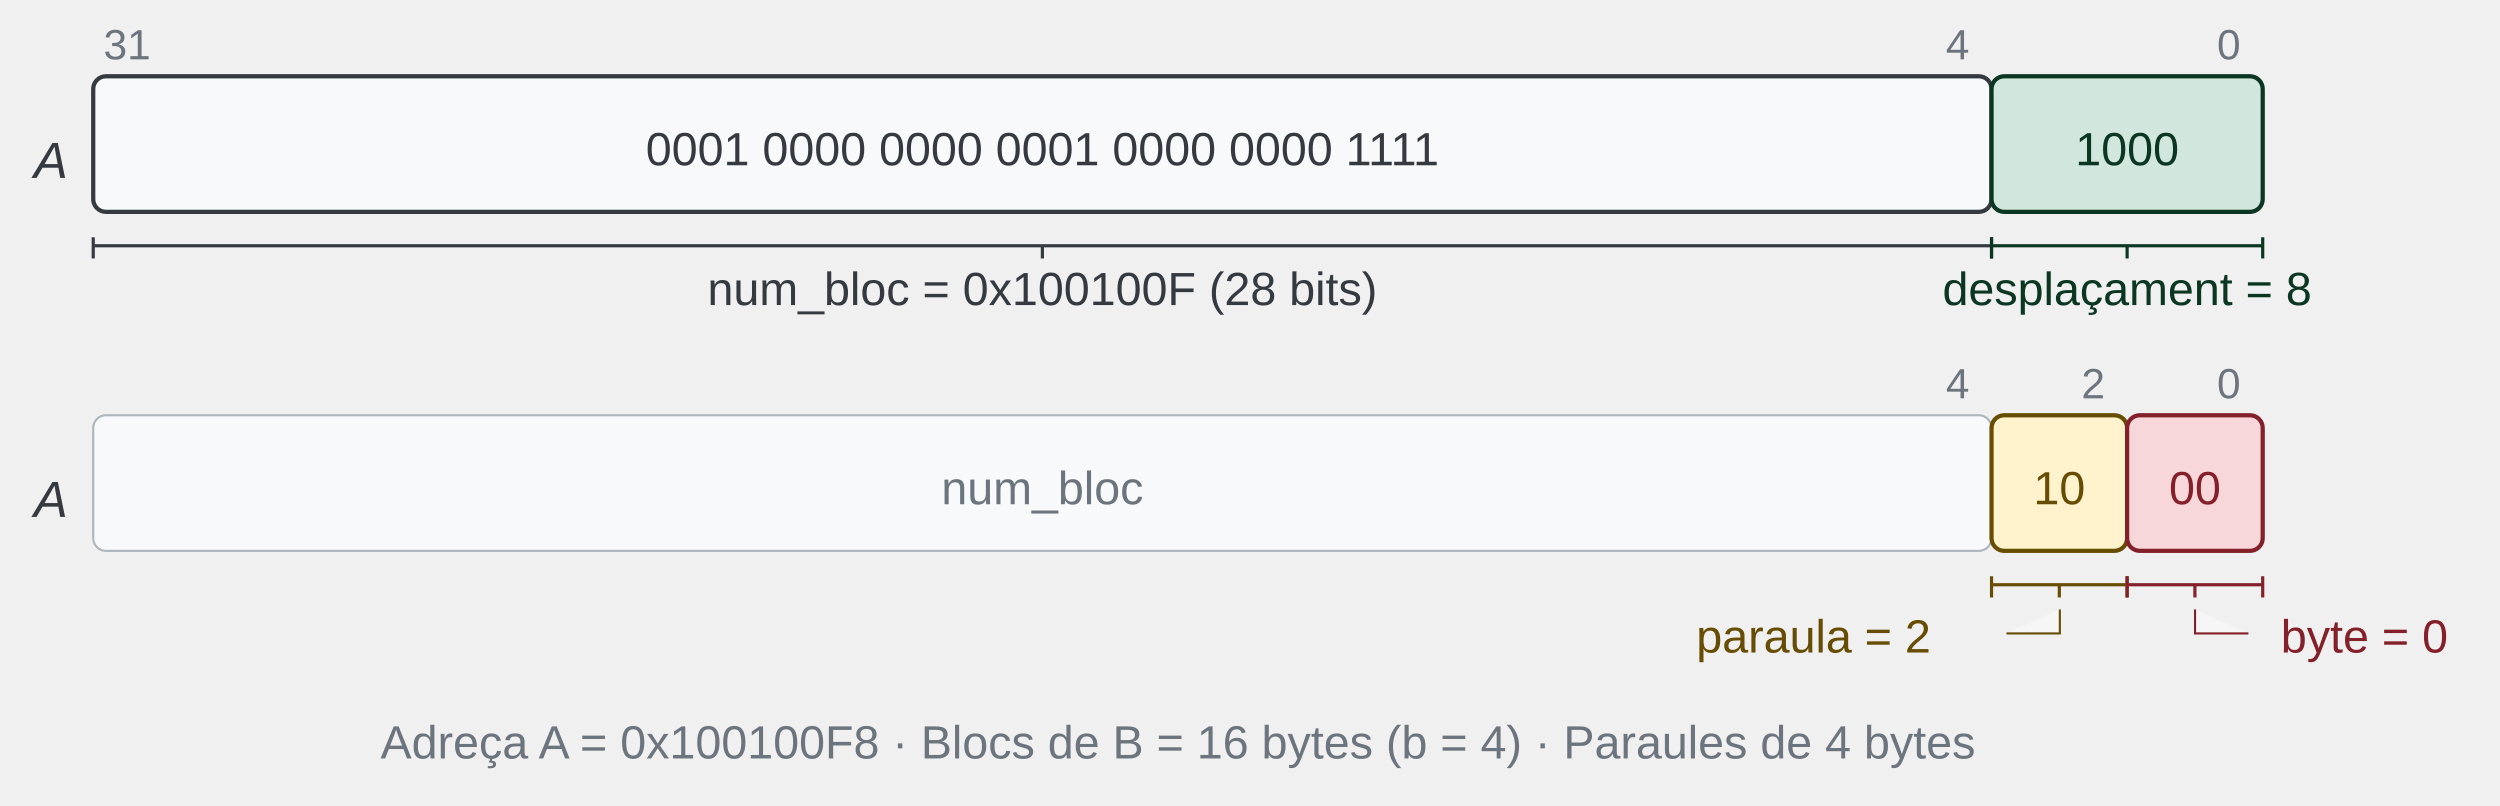
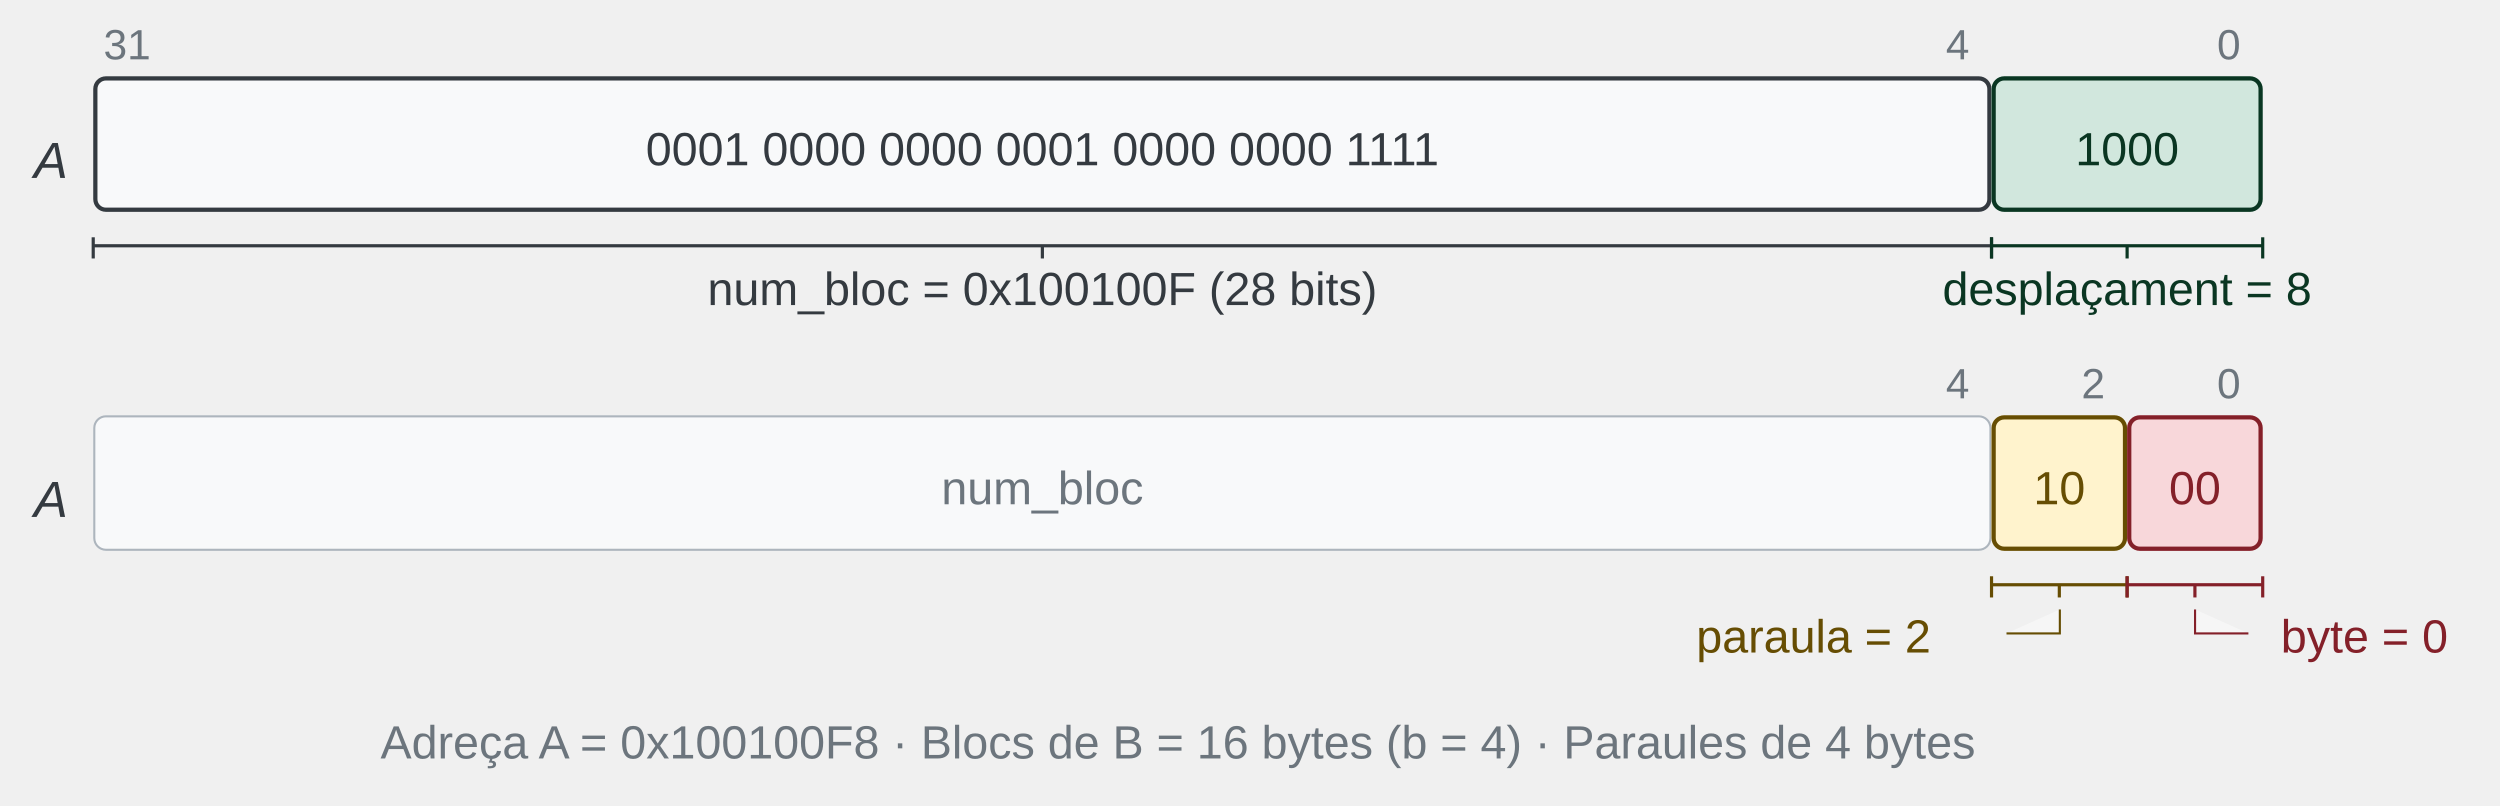
<svg xmlns="http://www.w3.org/2000/svg" width="590" height="190" viewBox="0 0 590 190" role="img" version="1.1" id="svg30">
  <defs id="defs30" />
  <text x="16" y="42" font-family="'Liberation Sans', Arial, Helvetica, sans-serif" font-size="12px" fill="#343a40" text-anchor="end" font-style="italic" id="text1">A</text>
  <text x="16" y="122" font-family="'Liberation Sans', Arial, Helvetica, sans-serif" font-size="12px" fill="#343a40" text-anchor="end" font-style="italic" id="text2">A</text>
  <text x="30" y="14" font-family="'Liberation Sans', Arial, Helvetica, sans-serif" font-size="10px" fill="#6c757d" text-anchor="middle" id="text3">31</text>
  <text x="526" y="14" font-family="'Liberation Sans', Arial, Helvetica, sans-serif" font-size="10px" fill="#6c757d" text-anchor="middle" id="text4">0</text>
  <text x="462" y="14" font-family="'Liberation Sans', Arial, Helvetica, sans-serif" font-size="10px" fill="#6c757d" text-anchor="middle" id="text5">4</text>
-   <rect x="22" y="18" width="448" height="32" rx="3" fill="#f8f9fa" stroke="#343a40" stroke-width="1" id="rect5" />
+   <rect x="22" y="18" width="448" height="32" rx="3" fill="#f8f9fa" id="rect5" />
+   <rect x="22.5" y="18.5" width="447" height="31" rx="2.5" fill="none" stroke="#343a40" stroke-width="1" />
  <text x="246" y="39" font-family="'Liberation Sans', Arial, Helvetica, sans-serif" font-size="11px" fill="#343a40" text-anchor="middle" id="text6">0001 0000 0000 0001 0000 0000 1111</text>
-   <rect x="470" y="18" width="64" height="32" rx="3" fill="#d1e7dd" stroke="#0a3622" stroke-width="1" id="rect6" />
+   <rect x="470" y="18" width="64" height="32" rx="3" fill="#d1e7dd" id="rect6" />
+   <rect x="470.5" y="18.5" width="63" height="31" rx="2.5" fill="none" stroke="#0a3622" stroke-width="1" />
  <text x="502" y="39" font-family="'Liberation Sans', Arial, Helvetica, sans-serif" font-size="11px" fill="#0a3622" text-anchor="middle" id="text7">1000</text>
  <text x="246" y="72" font-family="'Liberation Sans', Arial, Helvetica, sans-serif" font-size="11px" fill="#343a40" text-anchor="middle" id="text8">num_bloc = 0x100100F (28 bits)</text>
  <text x="502" y="72" font-family="'Liberation Sans', Arial, Helvetica, sans-serif" font-size="11px" fill="#0a3622" text-anchor="middle" id="text9">desplaçament = 8</text>
  <line x1="22" y1="56" x2="22" y2="61" stroke="#343a40" stroke-width="0.75" id="line9" />
  <line x1="470" y1="56" x2="470" y2="61" stroke="#343a40" stroke-width="0.75" id="line10" />
  <line x1="22" y1="58" x2="470" y2="58" stroke="#343a40" stroke-width="0.75" id="line11" />
  <line x1="246" y1="58" x2="246" y2="61" stroke="#343a40" stroke-width="0.75" id="line12" />
  <line x1="470" y1="56" x2="470" y2="61" stroke="#0a3622" stroke-width="0.75" id="line13" />
  <line x1="534" y1="56" x2="534" y2="61" stroke="#0a3622" stroke-width="0.75" id="line14" />
  <line x1="470" y1="58" x2="534" y2="58" stroke="#0a3622" stroke-width="0.75" id="line15" />
  <line x1="502" y1="58" x2="502" y2="61" stroke="#0a3622" stroke-width="0.75" id="line16" />
-   <rect x="22" y="98" width="448" height="32" rx="3" fill="#f8f9fa" stroke="#adb5bd" stroke-width="0.5" id="rect16" />
+   <rect x="22" y="98" width="448" height="32" rx="3" fill="#f8f9fa" id="rect16" />
+   <rect x="22.25" y="98.25" width="447.5" height="31.5" rx="2.75" fill="none" stroke="#adb5bd" stroke-width="0.5" />
  <text x="246" y="119" font-family="'Liberation Sans', Arial, Helvetica, sans-serif" font-size="11px" fill="#6c757d" text-anchor="middle" id="text16">num_bloc</text>
-   <rect x="470" y="98" width="32" height="32" rx="3" fill="#fff3cd" stroke="#664d03" stroke-width="1" id="rect17" />
+   <rect x="470" y="98" width="32" height="32" rx="3" fill="#fff3cd" id="rect17" />
+   <rect x="470.5" y="98.5" width="31" height="31" rx="2.5" fill="none" stroke="#664d03" stroke-width="1" />
  <text x="486" y="119" font-family="'Liberation Sans', Arial, Helvetica, sans-serif" font-size="11px" fill="#664d03" text-anchor="middle" id="text17">10</text>
-   <rect x="502" y="98" width="32" height="32" rx="3" fill="#f8d7da" stroke="#842029" stroke-width="1" id="rect18" />
+   <rect x="502" y="98" width="32" height="32" rx="3" fill="#f8d7da" id="rect18" />
+   <rect x="502.5" y="98.5" width="31" height="31" rx="2.5" fill="none" stroke="#842029" stroke-width="1" />
  <text x="518" y="119" font-family="'Liberation Sans', Arial, Helvetica, sans-serif" font-size="11px" fill="#842029" text-anchor="middle" id="text18">00</text>
  <text x="428" y="154" font-family="'Liberation Sans', Arial, Helvetica, sans-serif" font-size="11px" fill="#664d03" text-anchor="middle" id="text19">paraula = 2</text>
  <text x="558" y="154" font-family="'Liberation Sans', Arial, Helvetica, sans-serif" font-size="11px" fill="#842029" text-anchor="middle" id="text20">byte = 0</text>
  <line x1="470" y1="136" x2="470" y2="141" stroke="#664d03" stroke-width="0.75" id="line20" />
  <line x1="502" y1="136" x2="502" y2="141" stroke="#664d03" stroke-width="0.75" id="line21" />
  <line x1="470" y1="138" x2="502" y2="138" stroke="#664d03" stroke-width="0.75" id="line22" />
  <line x1="486" y1="138" x2="486" y2="141" stroke="#664d03" stroke-width="0.75" id="line23" />
  <line x1="502" y1="136" x2="502" y2="141" stroke="#842029" stroke-width="0.75" id="line24" />
  <line x1="534" y1="136" x2="534" y2="141" stroke="#842029" stroke-width="0.75" id="line25" />
  <line x1="502" y1="138" x2="534" y2="138" stroke="#842029" stroke-width="0.75" id="line26" />
  <line x1="518" y1="138" x2="518" y2="141" stroke="#842029" stroke-width="0.75" id="line27" />
  <text x="462" y="94" font-family="'Liberation Sans', Arial, Helvetica, sans-serif" font-size="10px" fill="#6c757d" text-anchor="middle" id="text27">4</text>
  <text x="494" y="94" font-family="'Liberation Sans', Arial, Helvetica, sans-serif" font-size="10px" fill="#6c757d" text-anchor="middle" id="text28">2</text>
  <text x="526" y="94" font-family="'Liberation Sans', Arial, Helvetica, sans-serif" font-size="10px" fill="#6c757d" text-anchor="middle" id="text29">0</text>
  <text x="278" y="179" font-family="'Liberation Sans', Arial, Helvetica, sans-serif" font-size="11px" fill="#6c757d" text-anchor="middle" id="text30">Adreça A = 0x100100F8 · Blocs de B = 16 bytes (b = 4) · Paraules de 4 bytes</text>
  <path style="fill:#ffffff;fill-opacity:0.416;stroke:#664d03;stroke-width:0.5;stroke-dasharray:none;stroke-opacity:1" d="m 486.123,143.835 v 5.653 h -12.59" id="path30" />
  <path style="fill:#ffffff;fill-opacity:0.416;stroke:#842029;stroke-width:0.5;stroke-dasharray:none;stroke-opacity:1" d="m 518.033,143.835 v 5.653 h 12.59" id="path31" />
</svg>
